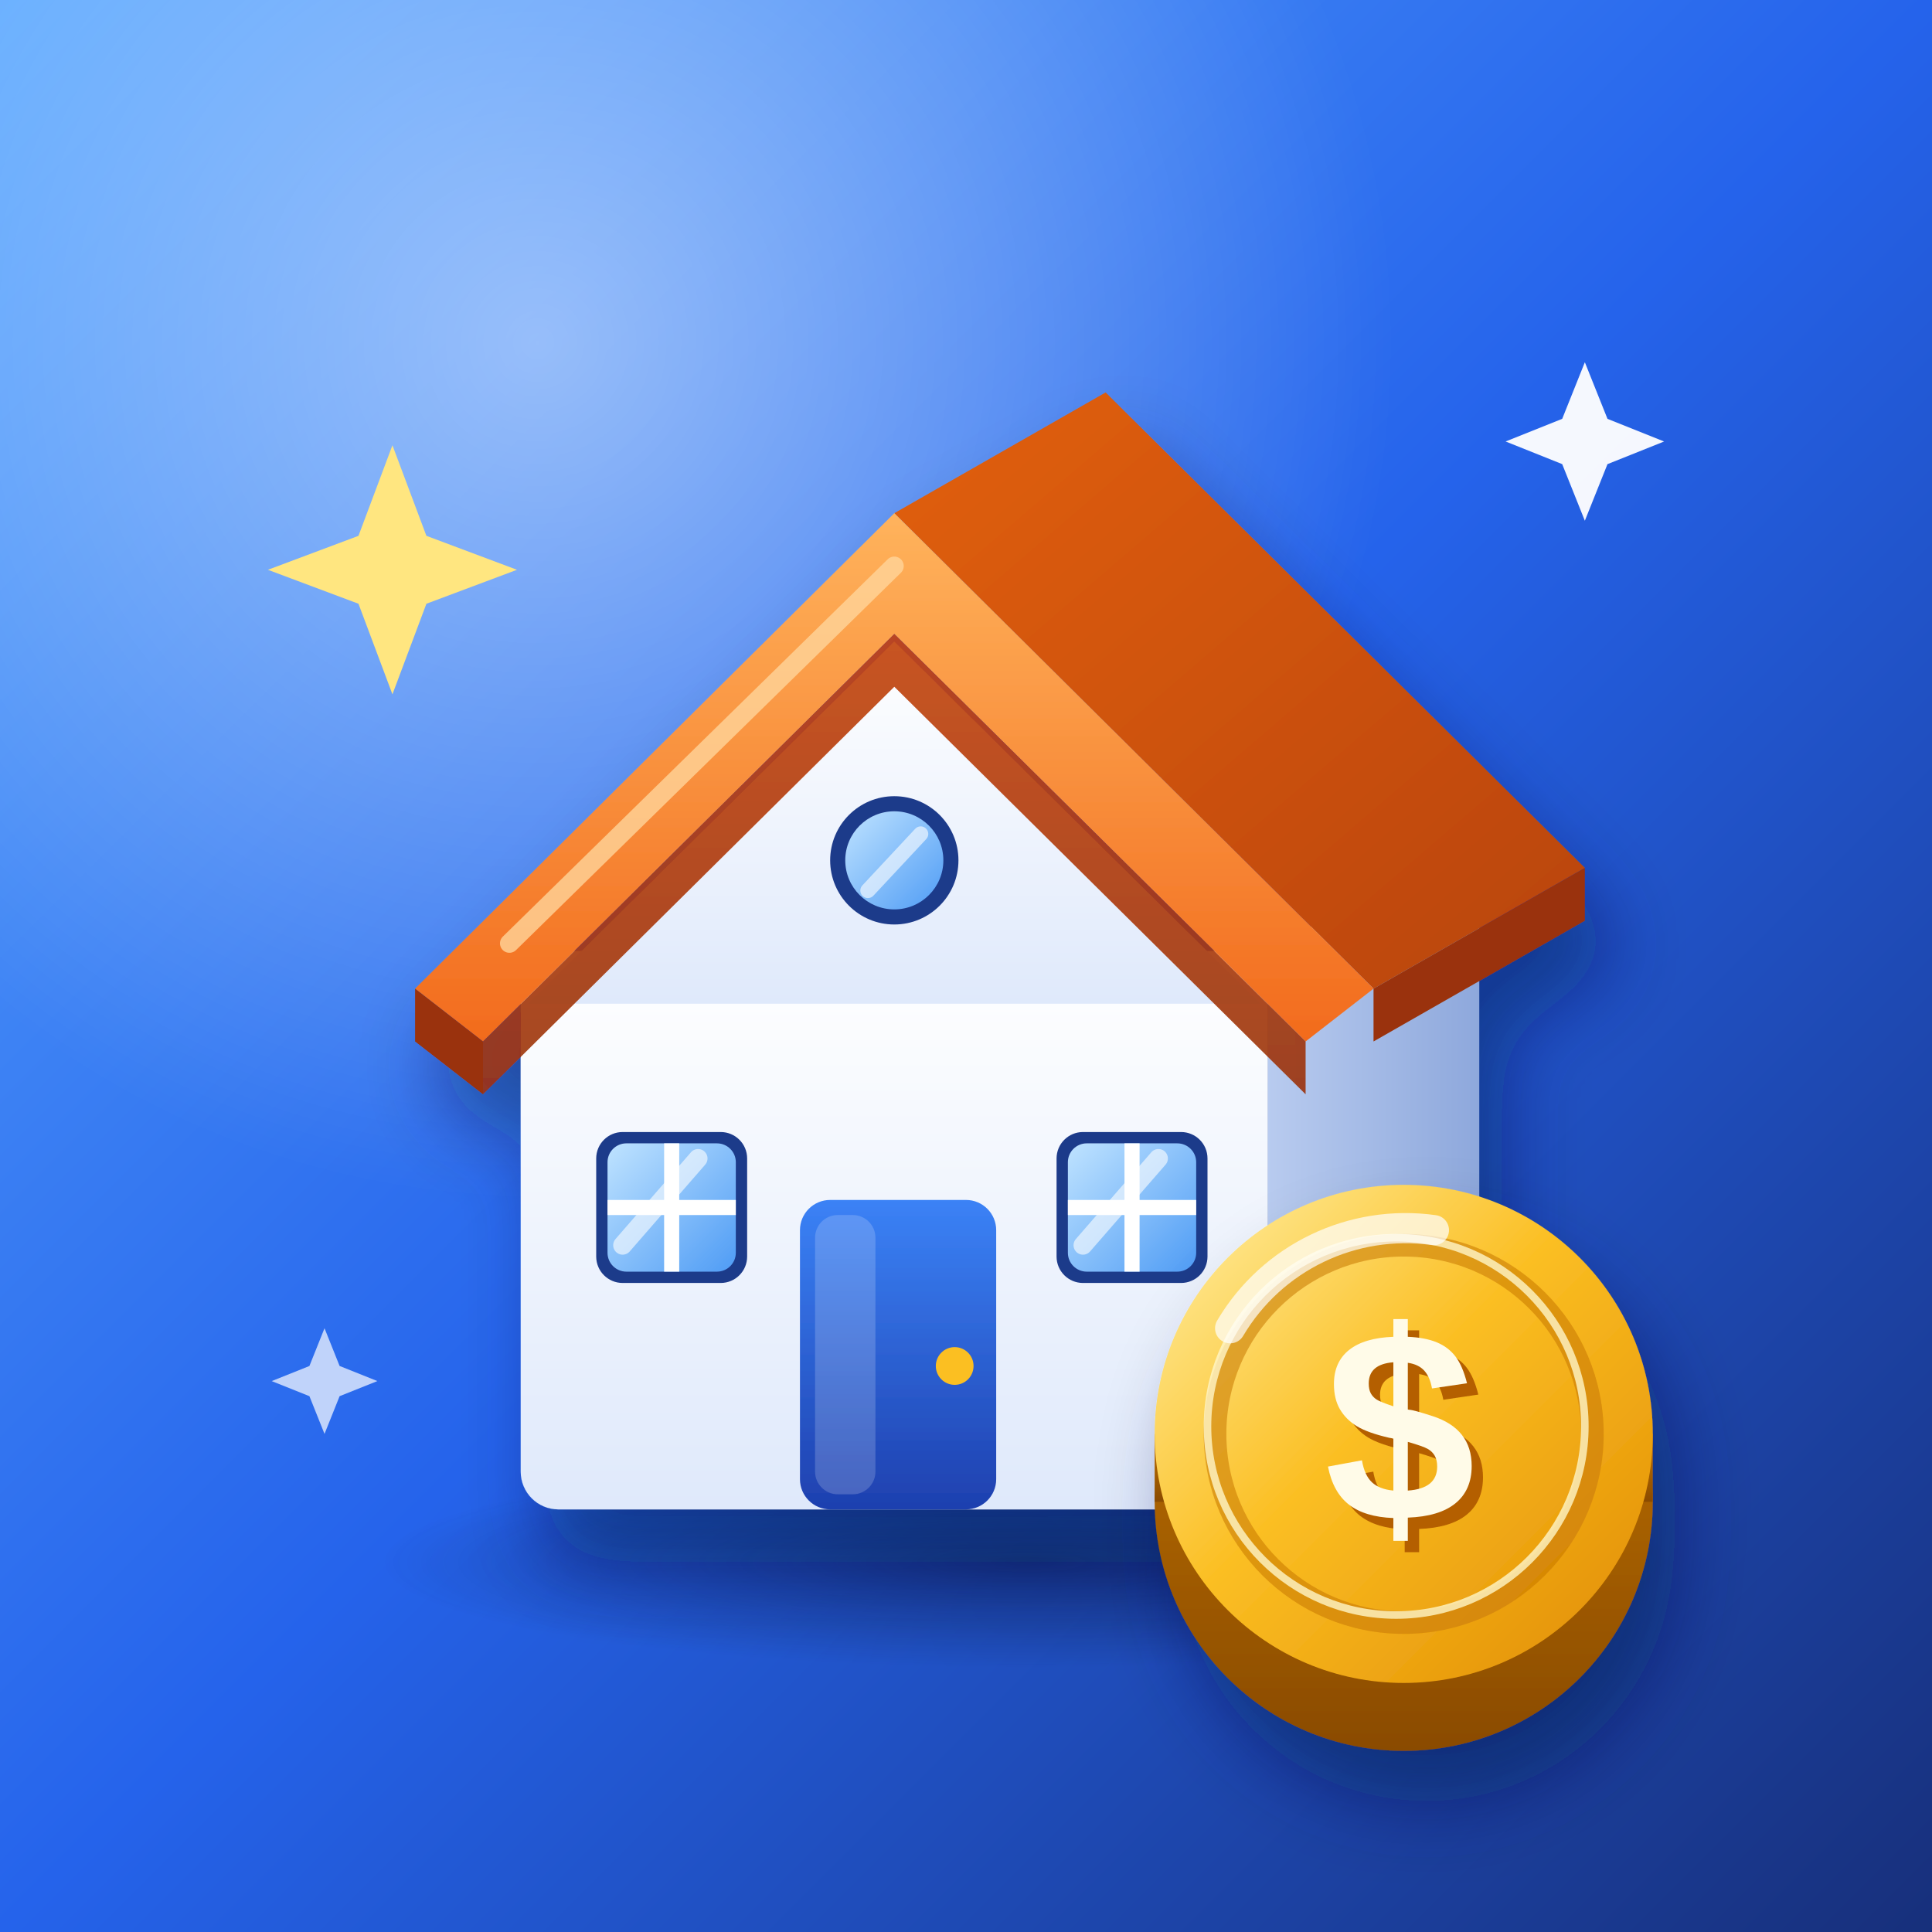
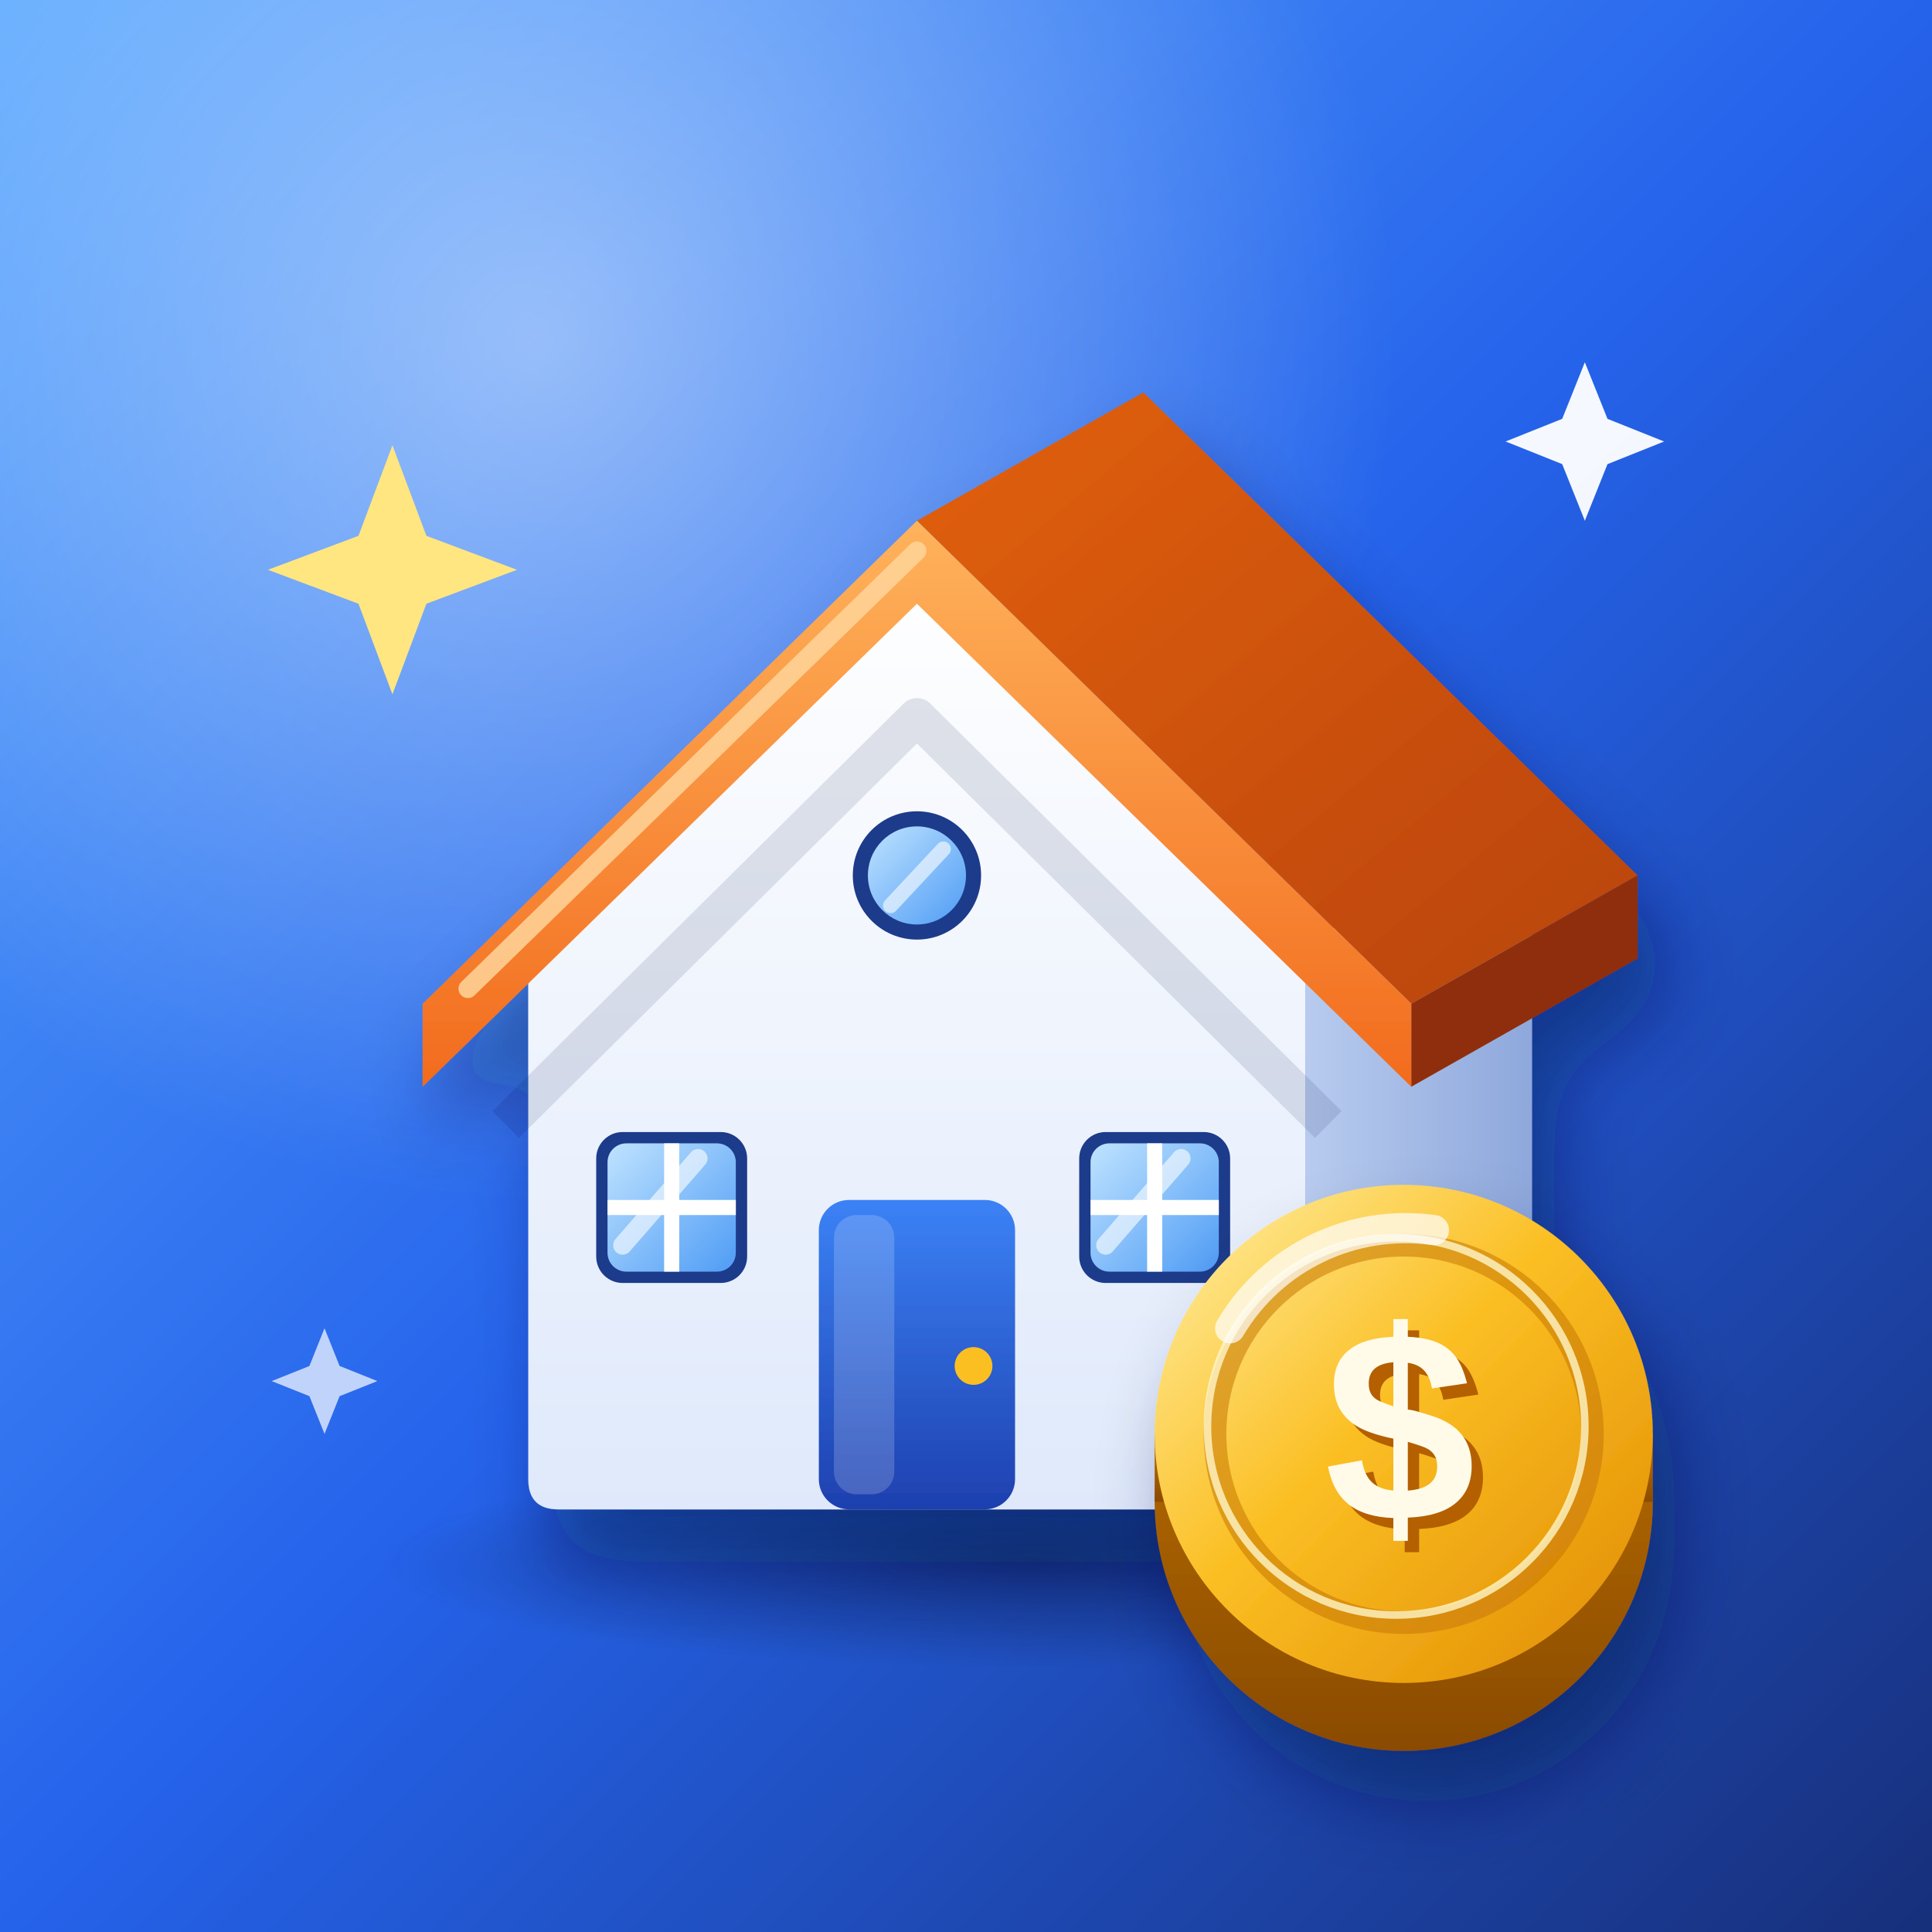
<svg xmlns="http://www.w3.org/2000/svg" viewBox="0 0 512 512">
  <defs>
    <linearGradient id="bg" x1="0" y1="0" x2="1" y2="1">
      <stop offset="0" stop-color="#5aa8ff" />
      <stop offset=".5" stop-color="#2563eb" />
      <stop offset="1" stop-color="#172f7a" />
    </linearGradient>
    <radialGradient id="glow" cx=".28" cy=".18" r=".8">
      <stop offset="0" stop-color="#fff" stop-opacity=".45" />
      <stop offset=".55" stop-color="#fff" stop-opacity="0" />
    </radialGradient>
    <radialGradient id="ground" cx=".5" cy=".5" r=".5">
      <stop offset="0" stop-color="#0b1b4d" stop-opacity=".55" />
      <stop offset="1" stop-color="#0b1b4d" stop-opacity="0" />
    </radialGradient>
    <linearGradient id="front" x1="0" y1="0" x2="0" y2="1">
      <stop offset="0" stop-color="#ffffff" />
      <stop offset="1" stop-color="#dfe9fb" />
    </linearGradient>
    <linearGradient id="side" x1="0" y1="0" x2="1" y2="0">
      <stop offset="0" stop-color="#b8cbef" />
      <stop offset="1" stop-color="#8ea8dc" />
    </linearGradient>
    <linearGradient id="roofF" x1="0" y1="0" x2="0" y2="1">
      <stop offset="0" stop-color="#ffb35c" />
      <stop offset="1" stop-color="#f26b1d" />
    </linearGradient>
    <linearGradient id="roofS" x1="0" y1="0" x2="1" y2="1">
      <stop offset="0" stop-color="#e2600f" />
      <stop offset="1" stop-color="#b8440a" />
    </linearGradient>
    <linearGradient id="roofEdge" x1="0" y1="0" x2="0" y2="1">
      <stop offset="0" stop-color="#c2410c" />
      <stop offset="1" stop-color="#9a330a" />
    </linearGradient>
    <linearGradient id="door" x1="0" y1="0" x2="0" y2="1">
      <stop offset="0" stop-color="#3b82f6" />
      <stop offset="1" stop-color="#1e40af" />
    </linearGradient>
    <linearGradient id="glass" x1="0" y1="0" x2="1" y2="1">
      <stop offset="0" stop-color="#bfe3ff" />
      <stop offset="1" stop-color="#4f9cf5" />
    </linearGradient>
    <linearGradient id="coinTop" x1="0" y1="0" x2="1" y2="1">
      <stop offset="0" stop-color="#fff1a8" />
      <stop offset=".45" stop-color="#fbbf24" />
      <stop offset="1" stop-color="#e08a00" />
    </linearGradient>
    <linearGradient id="coinRim" x1="0" y1="0" x2="0" y2="1">
      <stop offset="0" stop-color="#c77700" />
      <stop offset="1" stop-color="#8a4b00" />
    </linearGradient>
    <filter id="sh" x="-30%" y="-30%" width="160%" height="160%">
      <feDropShadow dx="6" dy="14" stdDeviation="10" flood-color="#0b1b4d" flood-opacity=".45" />
    </filter>
    <filter id="soft">
      <feGaussianBlur stdDeviation="3" />
    </filter>
  </defs>
  <rect width="512" height="512" rx="0" fill="url(#bg)" />
  <rect width="512" height="512" rx="0" fill="url(#glow)" />
  <g transform="translate(256 270) scale(1) translate(-256 -270)">
    <ellipse cx="272" cy="414" rx="170" ry="28" fill="url(#ground)" />
    <g filter="url(#sh)">
-       <path d="M336 252 L392 220 L392 368 L336 400 Z" fill="url(#side)" />
-       <rect x="138" y="252" width="198" height="148" rx="10" fill="url(#front)" />
-       <path d="M140 266 L237 170 L334 266 Z" fill="url(#front)" />
-       <path d="M237 136 L293 104 L420 230 L364 262 Z" fill="url(#roofS)" />
-       <path d="M110 262 L237 136 L364 262 L346 276 L237 168 L128 276 Z" fill="url(#roofF)" />
-       <path d="M128 276 L237 168 L346 276 L346 290 L237 182 L128 290 Z" fill="url(#roofEdge)" opacity=".9" />
-       <path d="M364 262 L420 230 L420 244 L364 276 Z" fill="#9a330a" />
-       <path d="M110 262 L128 276 L128 290 L110 276 Z" fill="#9a330a" />
-       <path d="M135 250 L237 150" stroke="#ffd59a" stroke-width="5" stroke-linecap="round" opacity=".8" />
-       <circle cx="237" cy="228" r="17" fill="#1e3a8a" />
-       <circle cx="237" cy="228" r="13" fill="url(#glass)" />
-       <path d="M230 236 L244 221" stroke="#fff" stroke-width="4" stroke-linecap="round" opacity=".6" />
-       <rect x="212" y="318" width="52" height="82" rx="8" fill="url(#door)" />
-       <rect x="216" y="322" width="16" height="74" rx="6" fill="#ffffff" opacity=".18" />
-       <circle cx="253" cy="362" r="5" fill="#fbbf24" />
+       <path d="M346 250 L406 216 L406 366 L346 400 Z" fill="url(#side)" />
+       <path d="M140 250 L243 149 L346 250 L346 392 Q346 400 338 400 L148 400 Q140 400 140 392 Z" fill="url(#front)" />
+       <path d="M243 138 L303 104 L434 232 L374 266 Z" fill="url(#roofS)" />
+       <path d="M374 266 L434 232 L434 254 L374 288 Z" fill="#8f2f08" />
+       <path d="M112 266 L243 138 L374 266 L374 288 L243 160 L112 288 Z" fill="url(#roofF)" />
+       <path d="M134 298 L243 190 L352 298" fill="none" stroke="#0b1b4d" stroke-opacity=".12" stroke-width="10" stroke-linejoin="round" />
+       <path d="M124 262 L243 146" stroke="#ffd59a" stroke-width="5" stroke-linecap="round" opacity=".85" />
+       <circle cx="243" cy="232" r="17" fill="#1e3a8a" />
+       <circle cx="243" cy="232" r="13" fill="url(#glass)" />
+       <path d="M236 240 L250 225" stroke="#fff" stroke-width="4" stroke-linecap="round" opacity=".6" />
+       <rect x="217" y="318" width="52" height="82" rx="8" fill="url(#door)" />
+       <rect x="221" y="322" width="16" height="74" rx="6" fill="#ffffff" opacity=".18" />
+       <circle cx="258" cy="362" r="5" fill="#fbbf24" />
      <g>
        <rect x="158" y="300" width="40" height="40" rx="7" fill="#1e3a8a" />
        <rect x="161" y="303" width="34" height="34" rx="5" fill="url(#glass)" />
        <path d="M178 303 V337 M161 320 H195" stroke="#ffffff" stroke-width="4" />
        <path d="M165 330 L185 307" stroke="#fff" stroke-width="5" stroke-linecap="round" opacity=".6" />
      </g>
      <g>
-         <rect x="280" y="300" width="40" height="40" rx="7" fill="#1e3a8a" />
-         <rect x="283" y="303" width="34" height="34" rx="5" fill="url(#glass)" />
-         <path d="M300 303 V337 M283 320 H317" stroke="#ffffff" stroke-width="4" />
-         <path d="M287 330 L307 307" stroke="#fff" stroke-width="5" stroke-linecap="round" opacity=".6" />
+         <rect x="286" y="300" width="40" height="40" rx="7" fill="#1e3a8a" />
+         <rect x="289" y="303" width="34" height="34" rx="5" fill="url(#glass)" />
+         <path d="M306 303 V337 M289 320 H323" stroke="#ffffff" stroke-width="4" />
+         <path d="M293 330 L313 307" stroke="#fff" stroke-width="5" stroke-linecap="round" opacity=".6" />
      </g>
    </g>
    <g filter="url(#sh)">
      <ellipse cx="372" cy="398" rx="66" ry="66" fill="url(#coinRim)" />
      <rect x="306" y="380" width="132" height="18" fill="url(#coinRim)" />
      <circle cx="372" cy="380" r="66" fill="url(#coinTop)" />
      <circle cx="372" cy="380" r="50" fill="none" stroke="#c77700" stroke-width="6" opacity=".55" />
      <circle cx="372" cy="380" r="50" fill="none" stroke="#fff6c8" stroke-width="2" opacity=".8" transform="translate(-2 -2)" />
      <text x="374" y="406" text-anchor="middle" font-family="Arial Black, Arial, sans-serif" font-weight="900" font-size="72" fill="#b45f00">$</text>
      <text x="371" y="403" text-anchor="middle" font-family="Arial Black, Arial, sans-serif" font-weight="900" font-size="72" fill="#fffbe8">$</text>
      <path d="M326 352 A54 54 0 0 1 380 326" fill="none" stroke="#ffffff" stroke-width="8" stroke-linecap="round" opacity=".7" />
    </g>
    <path d="M104 118 l9 24 l24 9 l-24 9 l-9 24 l-9 -24 l-24 -9 l24 -9 z" fill="#ffe680" />
    <path d="M420 96 l6 15 l15 6 l-15 6 l-6 15 l-6 -15 l-15 -6 l15 -6 z" fill="#ffffff" opacity=".95" />
    <path d="M86 352 l4 10 l10 4 l-10 4 l-4 10 l-4 -10 l-10 -4 l10 -4 z" fill="#ffffff" opacity=".7" />
  </g>
</svg>
